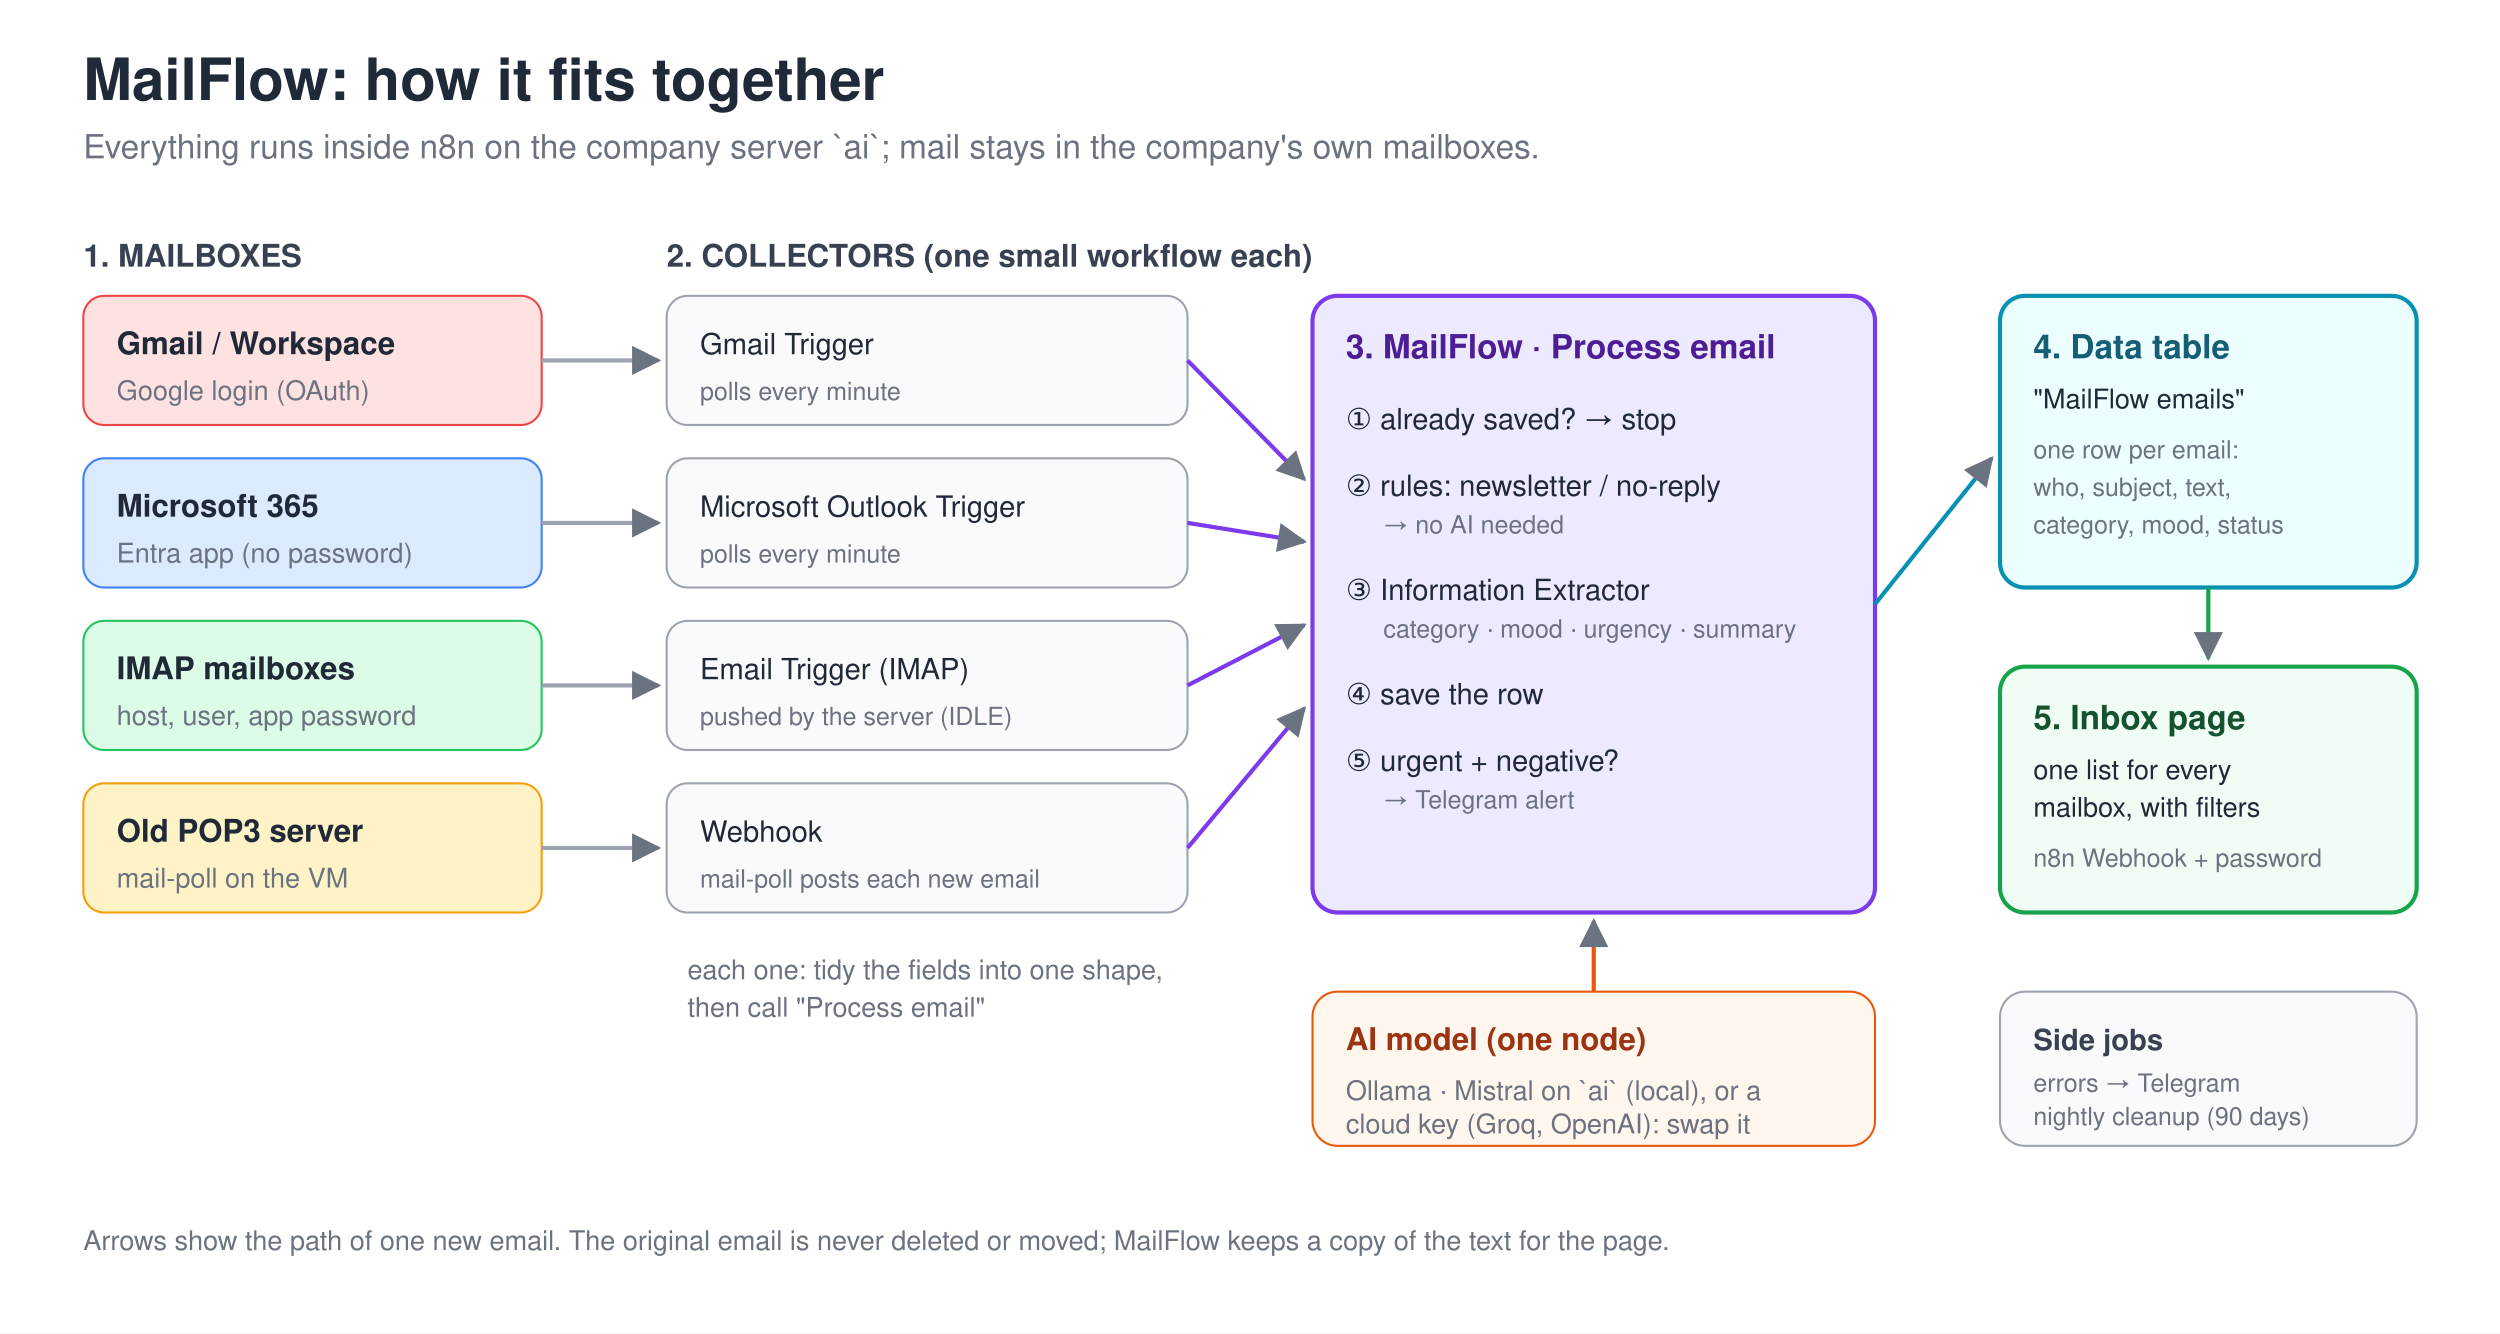
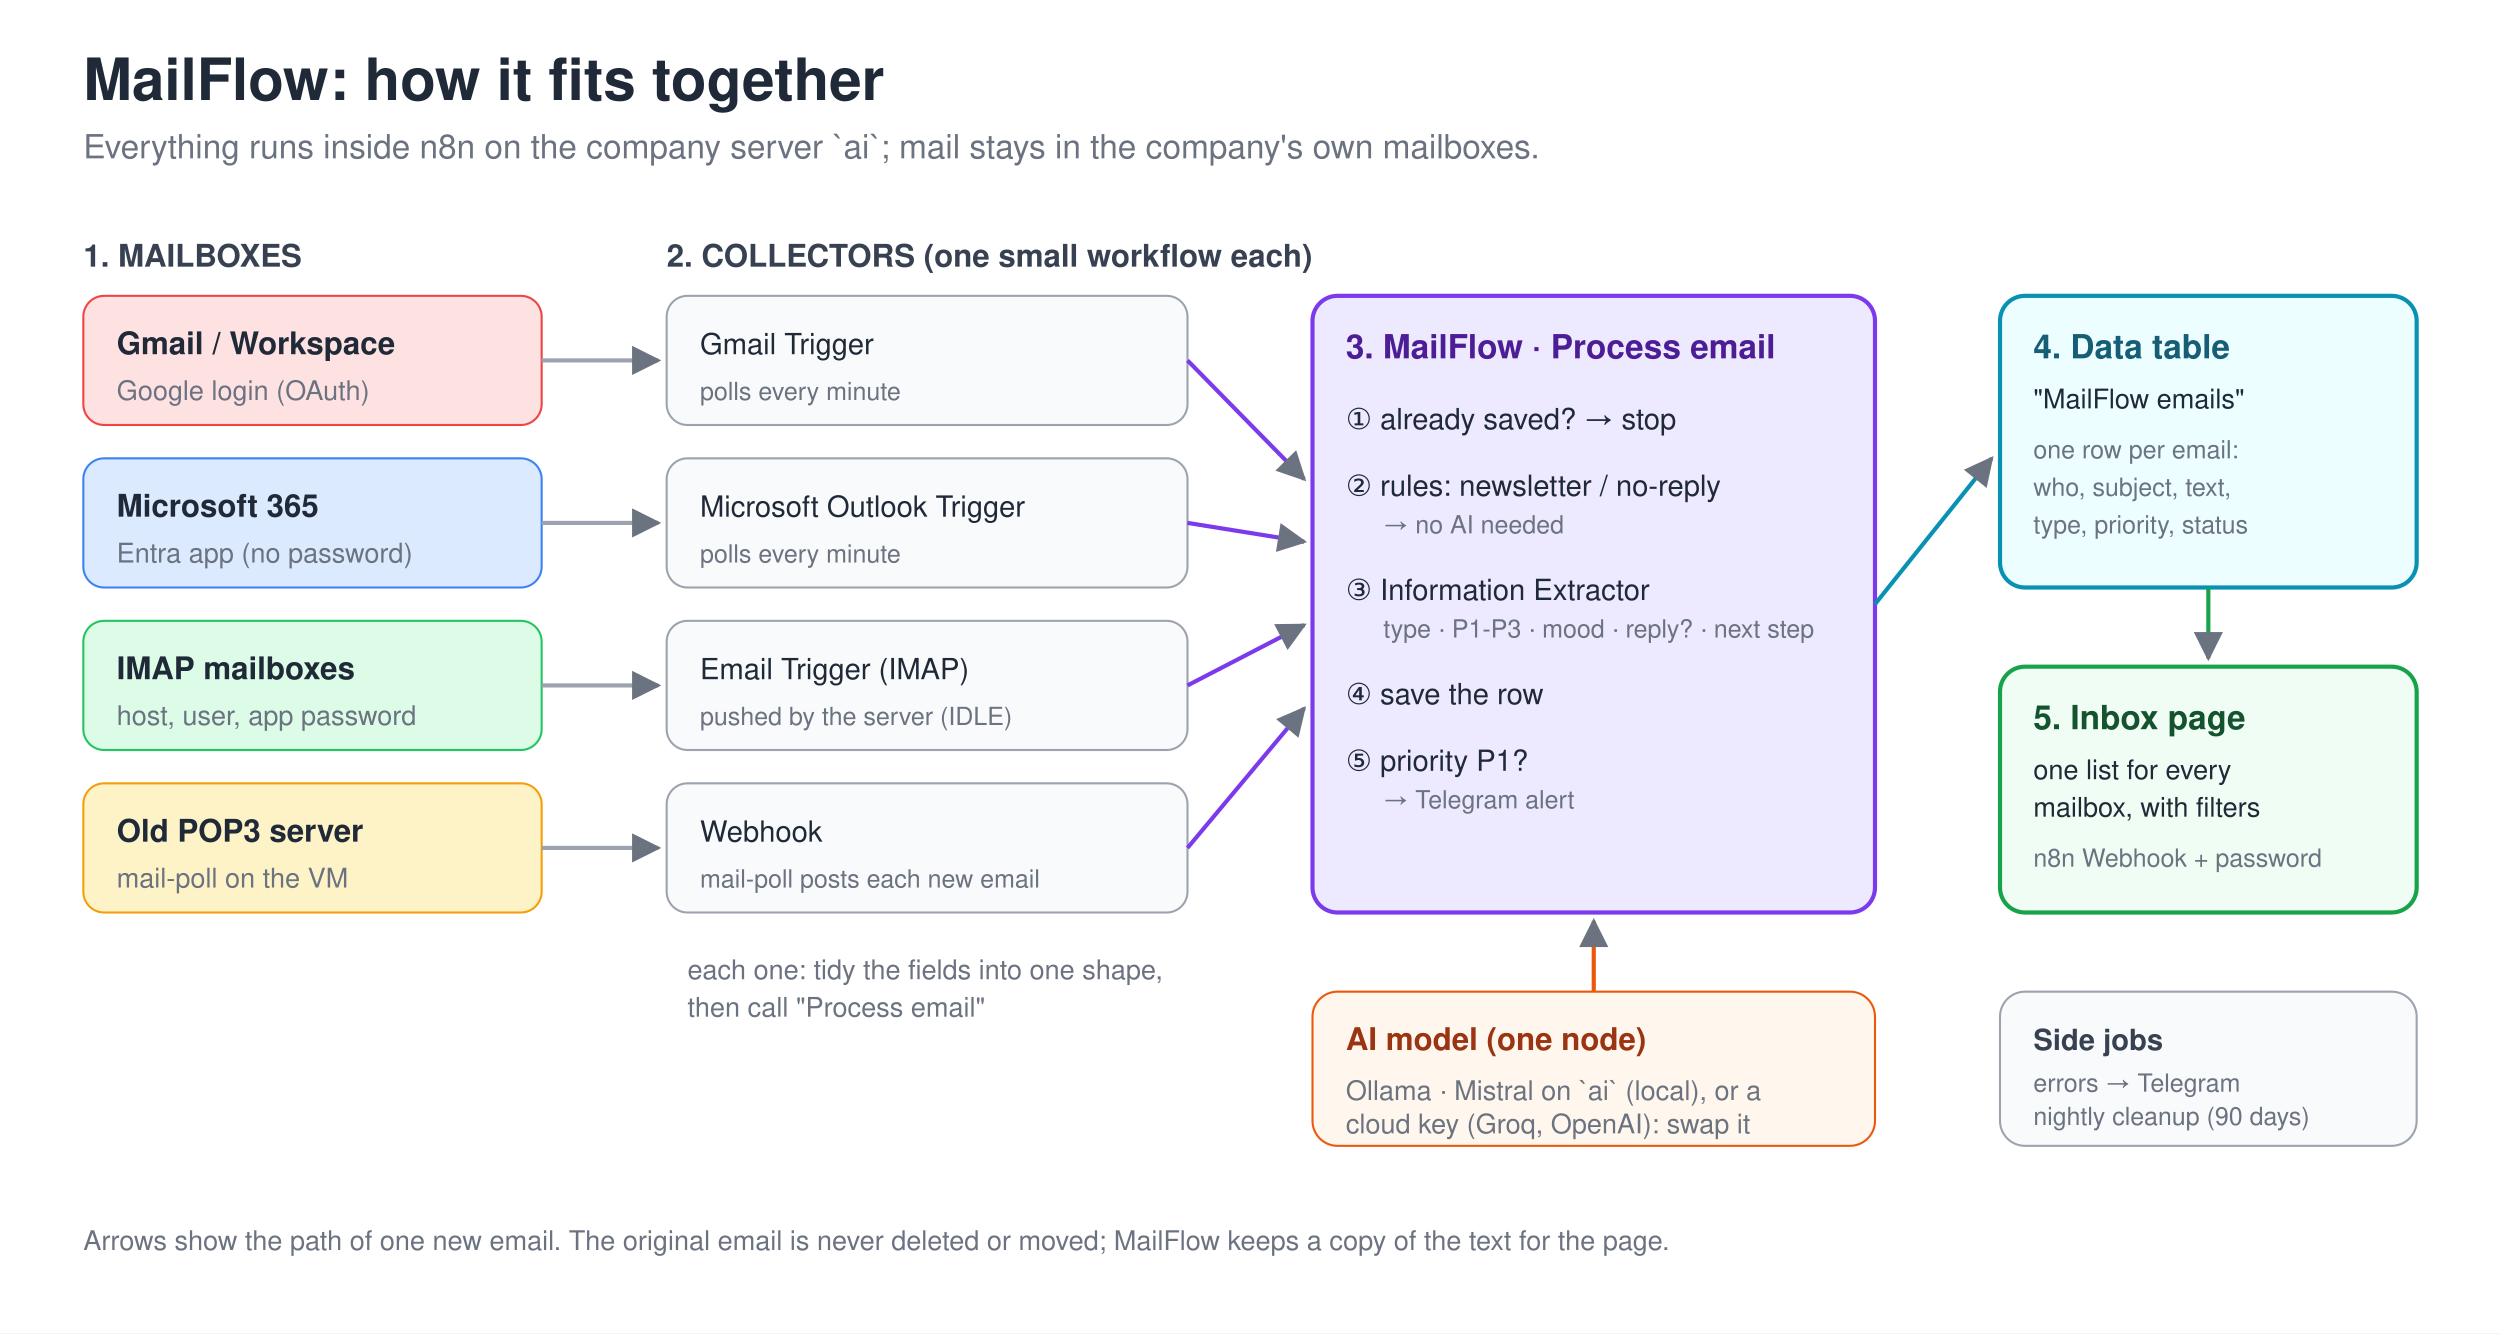
<svg xmlns="http://www.w3.org/2000/svg" viewBox="0 0 1200 640" font-family="Helvetica, Arial, sans-serif">
  <rect width="1200" height="640" fill="#ffffff" />
  <text x="40" y="48" font-size="28" font-weight="bold" fill="#1f2937">MailFlow: how it fits together</text>
  <text x="40" y="76" font-size="16" fill="#6b7280">Everything runs inside n8n on the company server `ai`; mail stays in the company's own mailboxes.</text>
  <text x="40" y="128" font-size="15" font-weight="bold" fill="#374151">1. MAILBOXES</text>
  <g font-size="15" fill="#1f2937">
    <rect x="40" y="142" width="220" height="62" rx="10" fill="#fee2e2" stroke="#ef4444" />
    <text x="56" y="170" font-weight="bold">Gmail / Workspace</text>
    <text x="56" y="192" font-size="13" fill="#6b7280">Google login (OAuth)</text>
    <rect x="40" y="220" width="220" height="62" rx="10" fill="#dbeafe" stroke="#3b82f6" />
    <text x="56" y="248" font-weight="bold">Microsoft 365</text>
    <text x="56" y="270" font-size="13" fill="#6b7280">Entra app (no password)</text>
    <rect x="40" y="298" width="220" height="62" rx="10" fill="#dcfce7" stroke="#22c55e" />
    <text x="56" y="326" font-weight="bold">IMAP mailboxes</text>
    <text x="56" y="348" font-size="13" fill="#6b7280">host, user, app password</text>
    <rect x="40" y="376" width="220" height="62" rx="10" fill="#fef3c7" stroke="#f59e0b" />
    <text x="56" y="404" font-weight="bold">Old POP3 server</text>
    <text x="56" y="426" font-size="13" fill="#6b7280">mail-poll on the VM</text>
  </g>
  <text x="320" y="128" font-size="15" font-weight="bold" fill="#374151">2. COLLECTORS (one small workflow each)</text>
  <g font-size="14" fill="#1f2937">
    <rect x="320" y="142" width="250" height="62" rx="10" fill="#f9fafb" stroke="#9ca3af" />
    <text x="336" y="170">Gmail Trigger</text>
    <text x="336" y="192" font-size="12" fill="#6b7280">polls every minute</text>
    <rect x="320" y="220" width="250" height="62" rx="10" fill="#f9fafb" stroke="#9ca3af" />
    <text x="336" y="248">Microsoft Outlook Trigger</text>
    <text x="336" y="270" font-size="12" fill="#6b7280">polls every minute</text>
    <rect x="320" y="298" width="250" height="62" rx="10" fill="#f9fafb" stroke="#9ca3af" />
    <text x="336" y="326">Email Trigger (IMAP)</text>
    <text x="336" y="348" font-size="12" fill="#6b7280">pushed by the server (IDLE)</text>
    <rect x="320" y="376" width="250" height="62" rx="10" fill="#f9fafb" stroke="#9ca3af" />
    <text x="336" y="404">Webhook</text>
    <text x="336" y="426" font-size="12" fill="#6b7280">mail-poll posts each new email</text>
  </g>
  <g stroke="#9ca3af" stroke-width="2" marker-end="url(#a)">
    <line x1="260" y1="173" x2="316" y2="173" />
    <line x1="260" y1="251" x2="316" y2="251" />
    <line x1="260" y1="329" x2="316" y2="329" />
    <line x1="260" y1="407" x2="316" y2="407" />
  </g>
  <text x="330" y="470" font-size="13" fill="#6b7280">each one: tidy the fields into one shape,</text>
  <text x="330" y="488" font-size="13" fill="#6b7280">then call "Process email"</text>
  <rect x="630" y="142" width="270" height="296" rx="12" fill="#ede9fe" stroke="#7c3aed" stroke-width="2" />
  <text x="646" y="172" font-size="16" font-weight="bold" fill="#4c1d95">3. MailFlow · Process email</text>
  <g font-size="14" fill="#1f2937">
    <text x="646" y="206">① already saved? → stop</text>
    <text x="646" y="238">② rules: newsletter / no-reply</text>
    <text x="664" y="256" font-size="12" fill="#6b7280">→ no AI needed</text>
    <text x="646" y="288">③ Information Extractor</text>
-     <text x="664" y="306" font-size="12" fill="#6b7280">category · mood · urgency · summary</text>
+     <text x="664" y="306" font-size="12" fill="#6b7280">type · P1-P3 · mood · reply? · next step</text>
    <text x="646" y="338">④ save the row</text>
-     <text x="646" y="370">⑤ urgent + negative?</text>
+     <text x="646" y="370">⑤ priority P1?</text>
    <text x="664" y="388" font-size="12" fill="#6b7280">→ Telegram alert</text>
  </g>
  <g stroke="#7c3aed" stroke-width="2" marker-end="url(#a)">
    <line x1="570" y1="173" x2="626" y2="230" />
    <line x1="570" y1="251" x2="626" y2="260" />
    <line x1="570" y1="329" x2="626" y2="300" />
    <line x1="570" y1="407" x2="626" y2="340" />
  </g>
  <rect x="630" y="476" width="270" height="74" rx="12" fill="#fff7ed" stroke="#ea580c" />
  <text x="646" y="504" font-size="15" font-weight="bold" fill="#9a3412">AI model (one node)</text>
  <text x="646" y="528" font-size="13" fill="#6b7280">Ollama · Mistral on `ai` (local), or a</text>
  <text x="646" y="544" font-size="13" fill="#6b7280">cloud key (Groq, OpenAI): swap it</text>
  <line x1="765" y1="476" x2="765" y2="442" stroke="#ea580c" stroke-width="2" marker-end="url(#a)" />
  <rect x="960" y="142" width="200" height="140" rx="12" fill="#ecfeff" stroke="#0891b2" stroke-width="2" />
  <text x="976" y="172" font-size="16" font-weight="bold" fill="#155e75">4. Data table</text>
  <text x="976" y="196" font-size="13" fill="#1f2937">"MailFlow emails"</text>
  <text x="976" y="220" font-size="12" fill="#6b7280">one row per email:</text>
  <text x="976" y="238" font-size="12" fill="#6b7280">who, subject, text,</text>
-   <text x="976" y="256" font-size="12" fill="#6b7280">category, mood, status</text>
+   <text x="976" y="256" font-size="12" fill="#6b7280">type, priority, status</text>
  <line x1="900" y1="290" x2="956" y2="220" stroke="#0891b2" stroke-width="2" marker-end="url(#a)" />
  <rect x="960" y="320" width="200" height="118" rx="12" fill="#f0fdf4" stroke="#16a34a" stroke-width="2" />
  <text x="976" y="350" font-size="16" font-weight="bold" fill="#14532d">5. Inbox page</text>
  <text x="976" y="374" font-size="13" fill="#1f2937">one list for every</text>
  <text x="976" y="392" font-size="13" fill="#1f2937">mailbox, with filters</text>
  <text x="976" y="416" font-size="12" fill="#6b7280">n8n Webhook + password</text>
  <line x1="1060" y1="282" x2="1060" y2="316" stroke="#16a34a" stroke-width="2" marker-end="url(#a)" />
  <rect x="960" y="476" width="200" height="74" rx="12" fill="#f9fafb" stroke="#9ca3af" />
  <text x="976" y="504" font-size="14" font-weight="bold" fill="#374151">Side jobs</text>
  <text x="976" y="524" font-size="12" fill="#6b7280">errors → Telegram</text>
  <text x="976" y="540" font-size="12" fill="#6b7280">nightly cleanup (90 days)</text>
  <text x="40" y="600" font-size="13" fill="#6b7280">Arrows show the path of one new email. The original email is never deleted or moved; MailFlow keeps a copy of the text for the page.</text>
  <defs>
    <marker id="a" viewBox="0 0 10 10" refX="9" refY="5" markerWidth="7" markerHeight="7" orient="auto">
      <path d="M0,0 L10,5 L0,10 z" fill="#6b7280" />
    </marker>
  </defs>
</svg>
